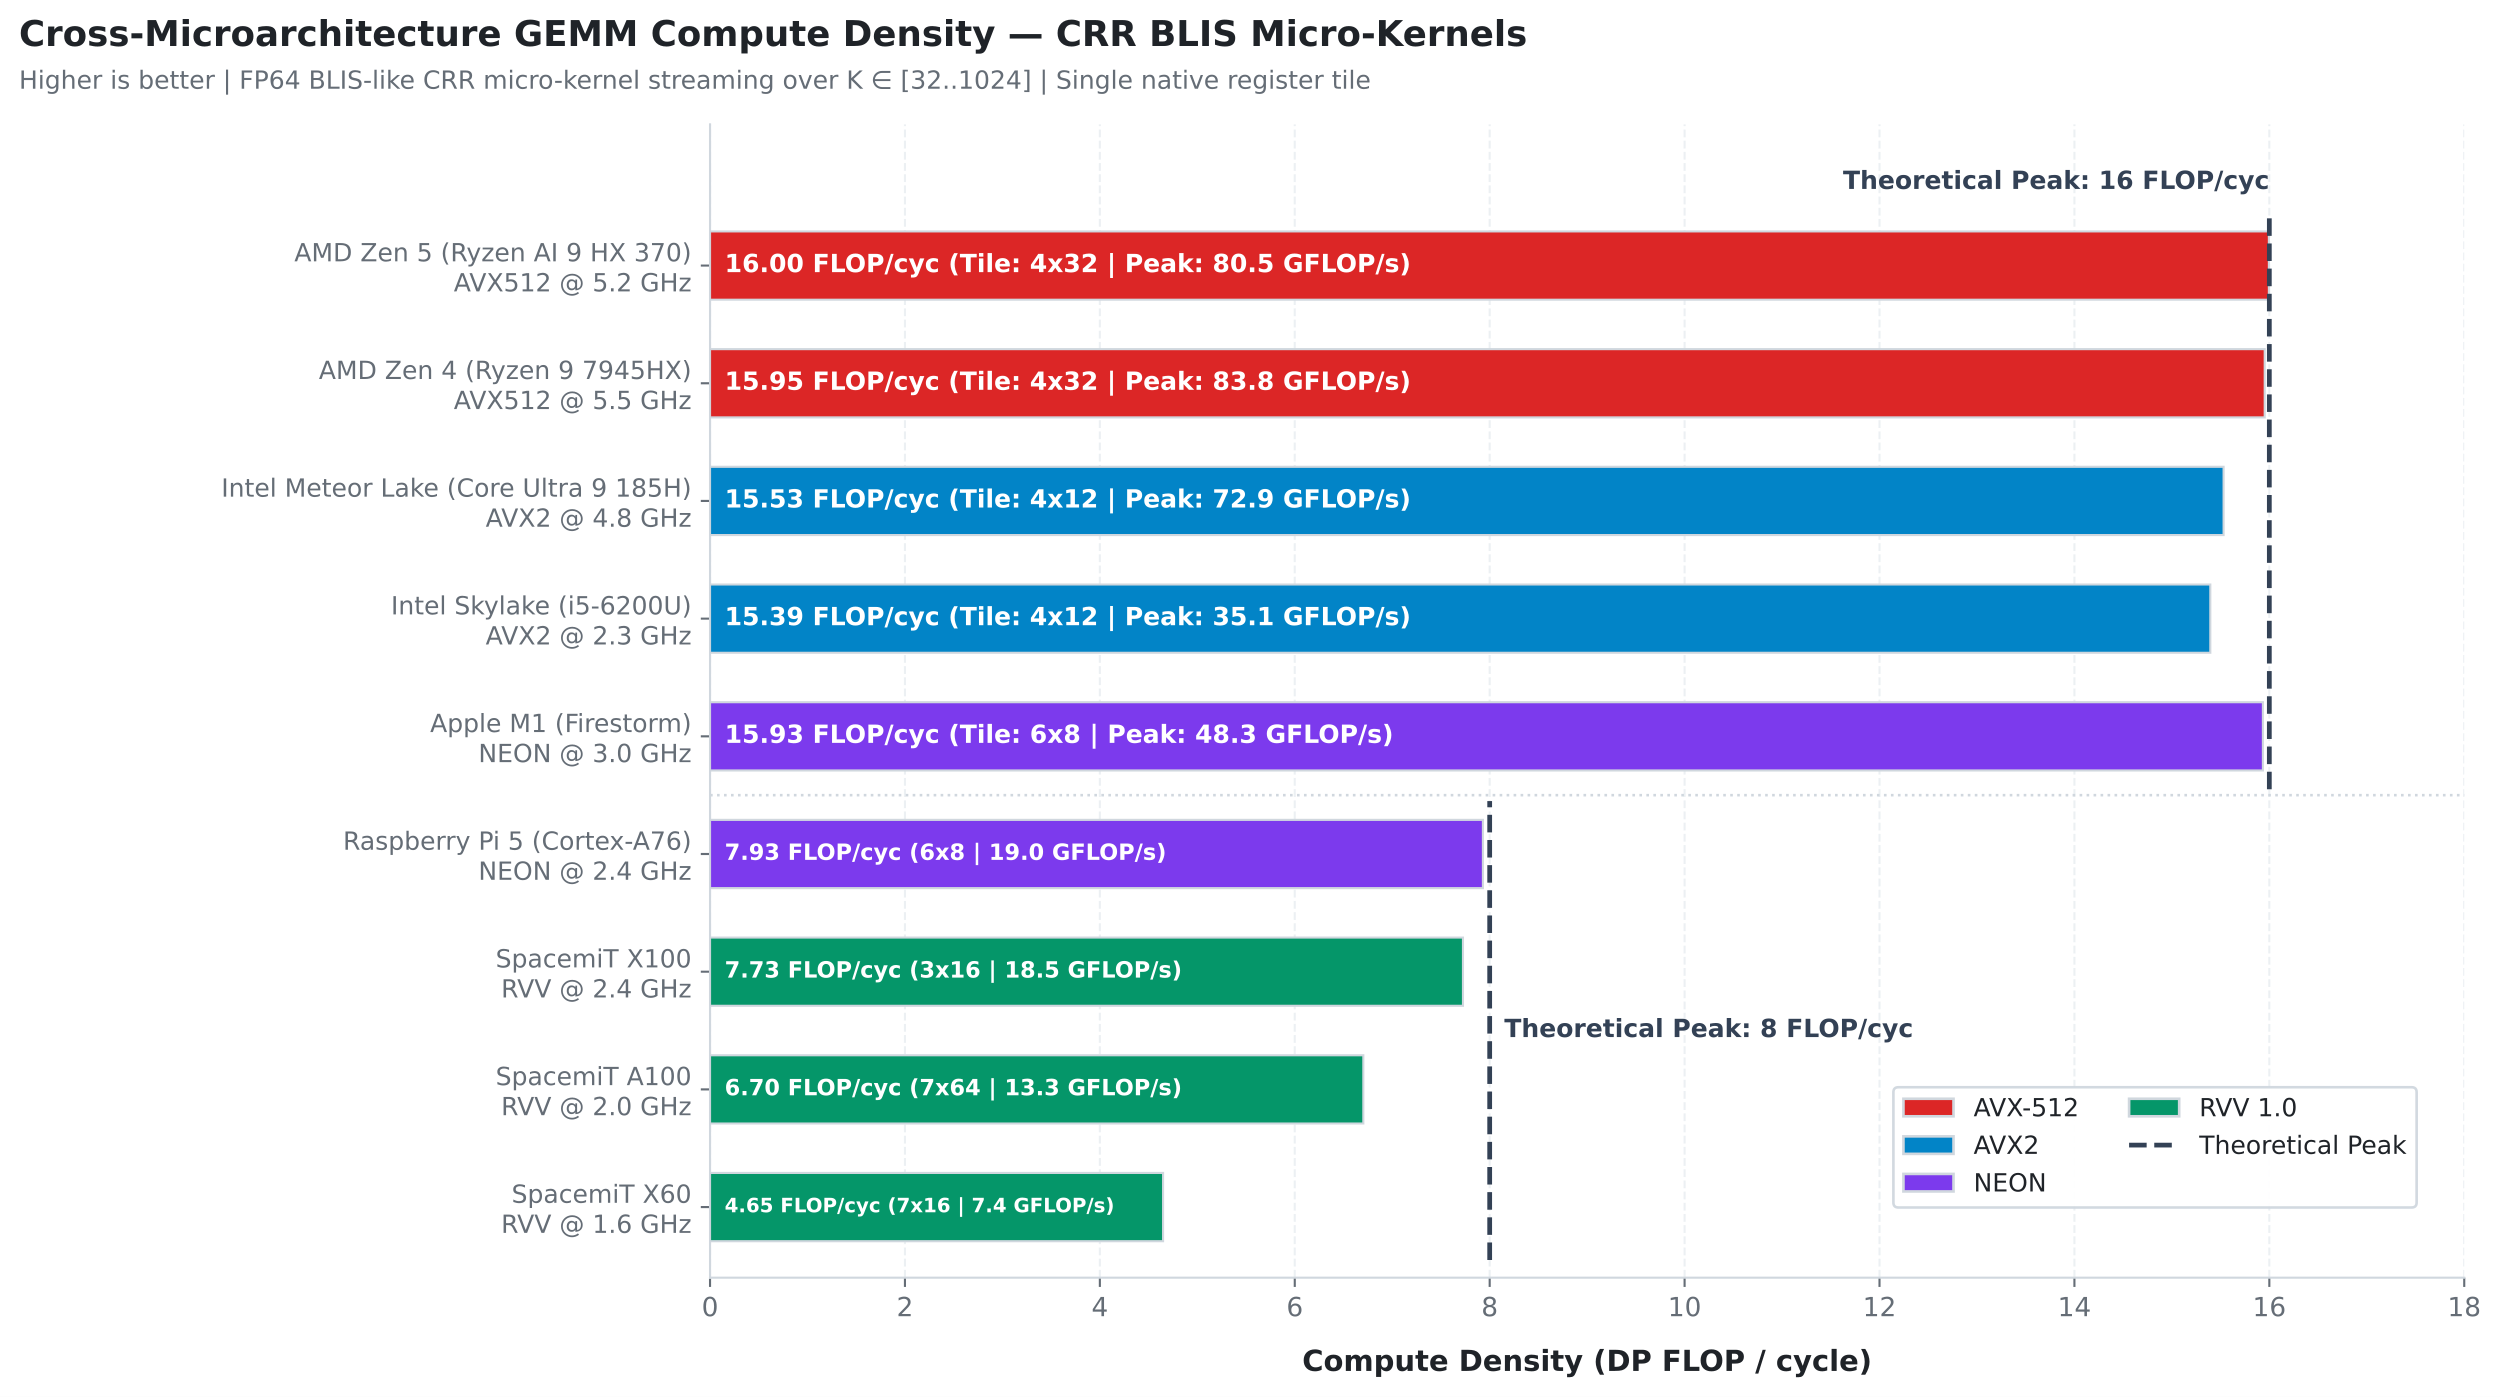
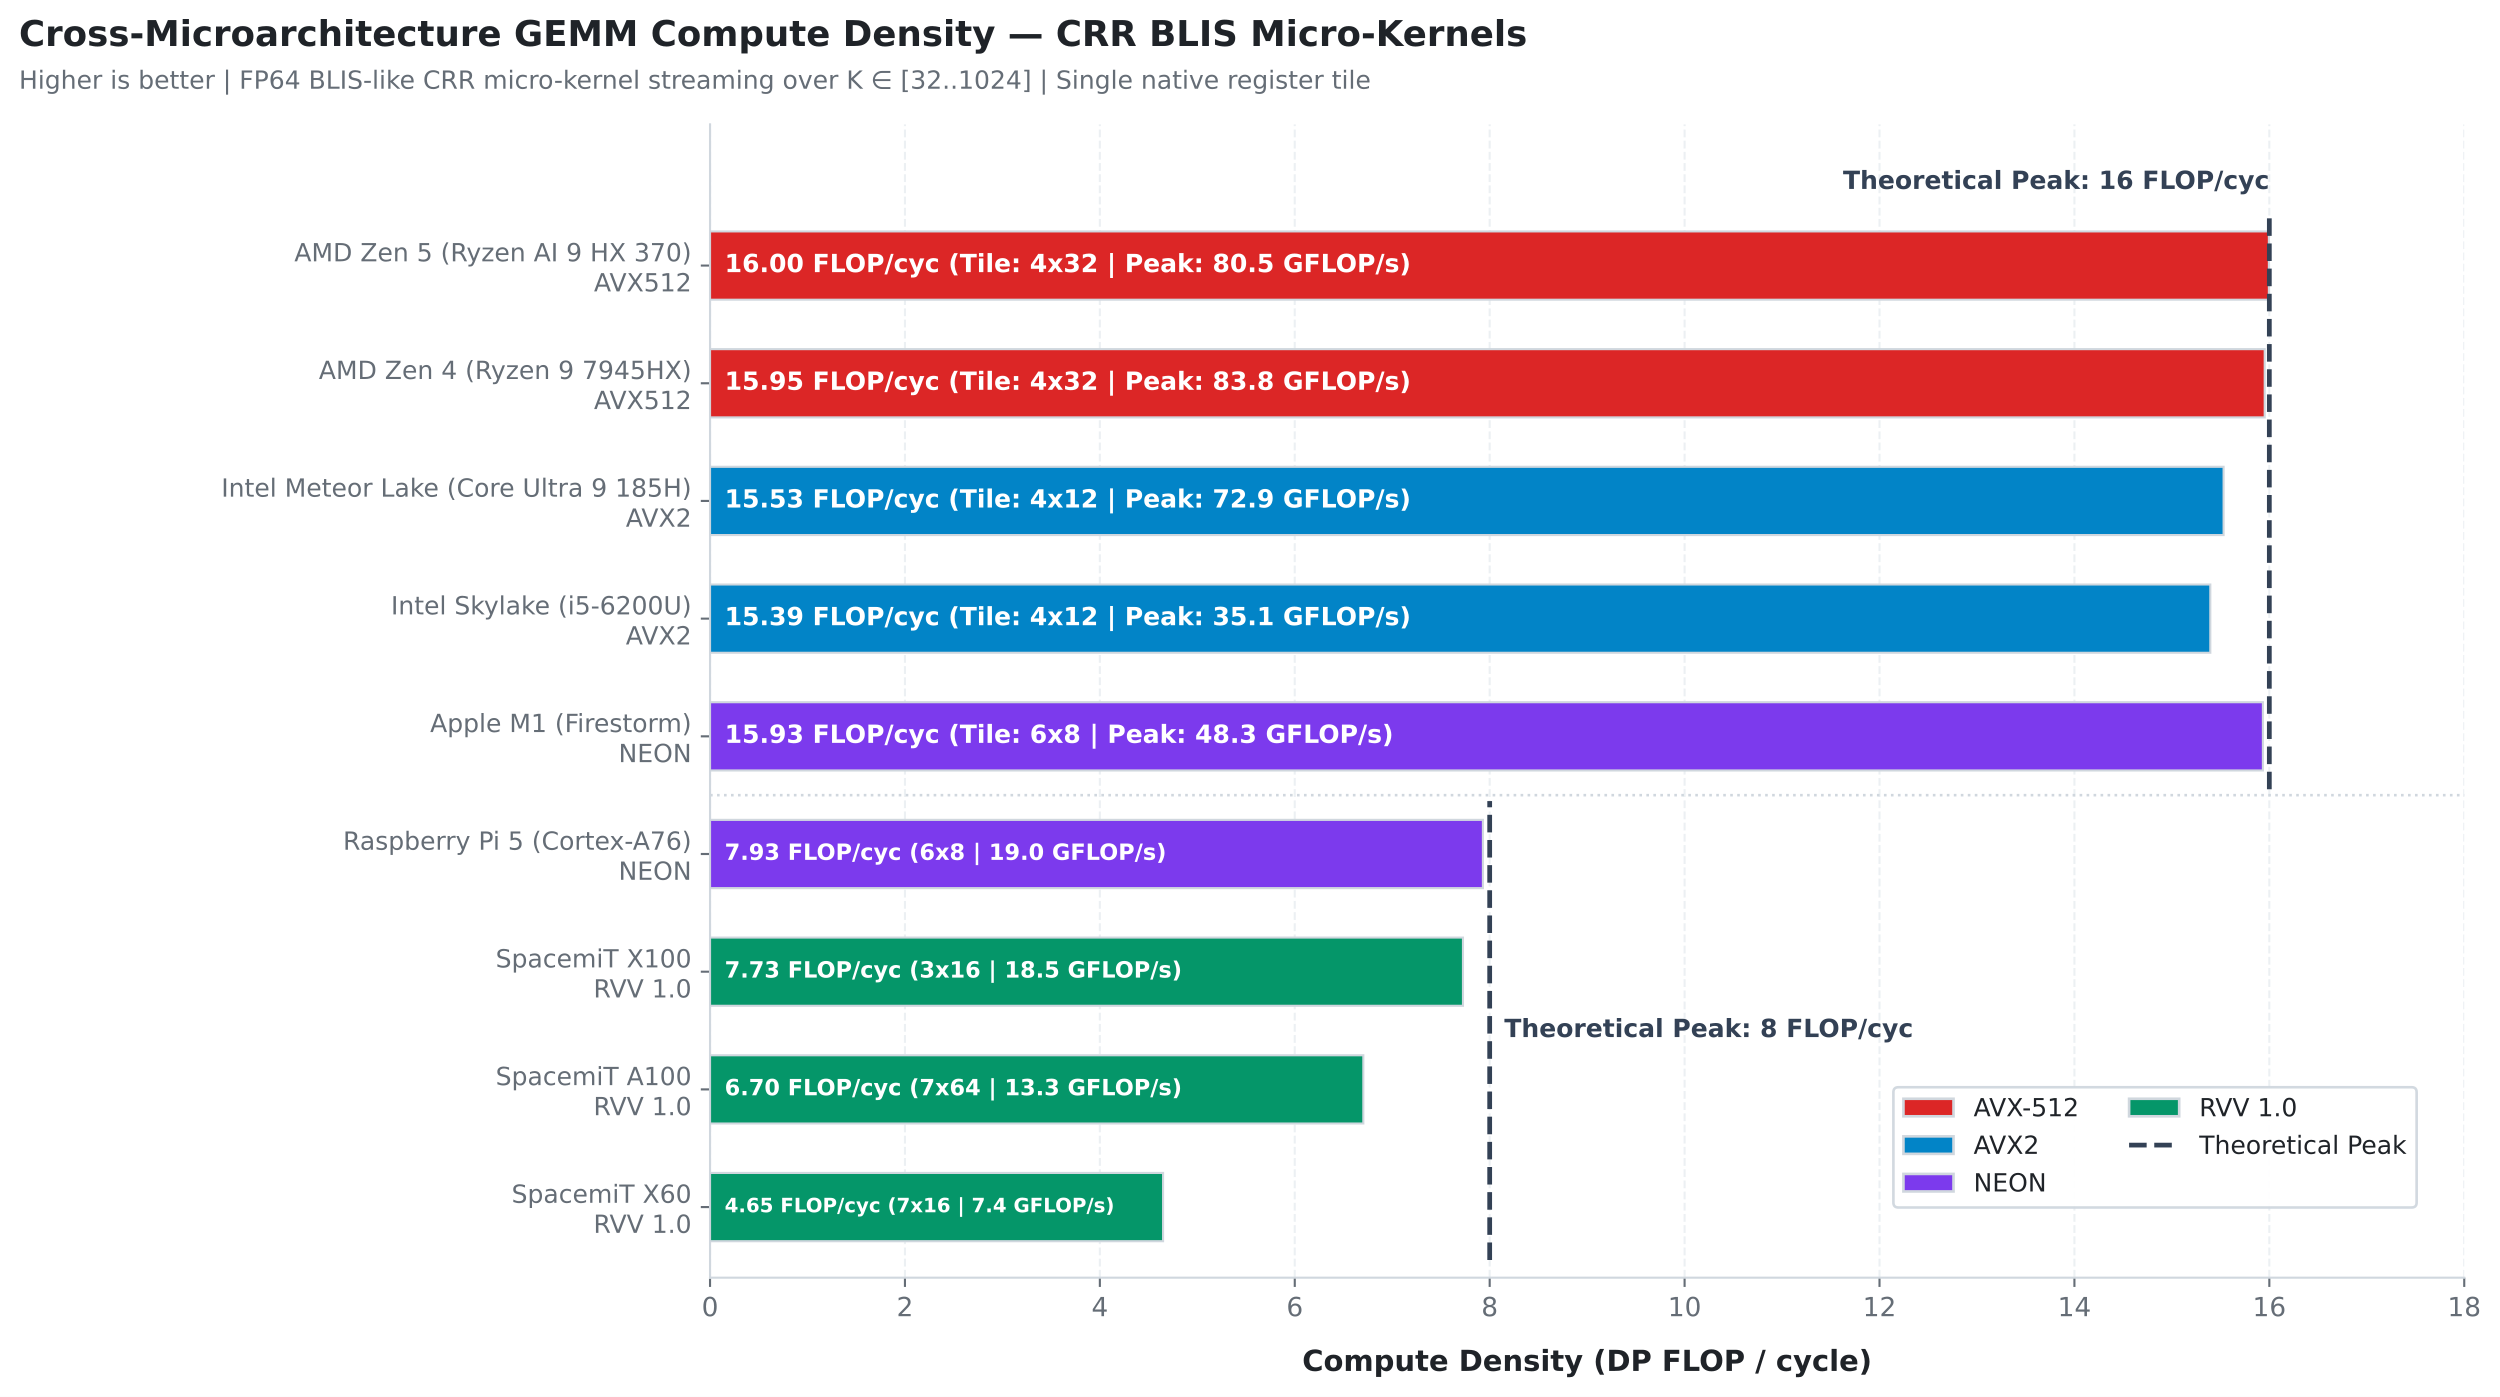
<svg xmlns="http://www.w3.org/2000/svg" xmlns:xlink="http://www.w3.org/1999/xlink" width="948.122pt" height="529.759pt" viewBox="0 0 948.122 529.759" version="1.1">
  <defs>
    <style type="text/css">*{stroke-linejoin: round; stroke-linecap: butt}</style>
  </defs>
  <g id="figure_1">
    <g id="patch_1">
      <path d="M 0 529.759  L 948.122 529.759  L 948.122 0  L 0 0  z " style="fill: #ffffff" />
    </g>
    <g id="axes_1">
      <g id="patch_2">
        <path d="M 269.28 484.558  L 934.56 484.558  L 934.56 47.158  L 269.28 47.158  z " style="fill: #ffffff" />
      </g>
      <g id="matplotlib.axis_1">
        <g id="xtick_1">
          <g id="line2d_1">
-             <path d="M 269.28 484.558  L 269.28 47.158  " clip-path="url(#pc36e6be358)" style="fill: none; stroke-dasharray: 2.96,1.28; stroke-dashoffset: 0; stroke: #eaeef2; stroke-opacity: 0.9; stroke-width: 0.8" />
+             <path d="M 269.28 484.558  L 269.28 47.158  " clip-path="url(#pf31f9a5558)" style="fill: none; stroke-dasharray: 2.96,1.28; stroke-dashoffset: 0; stroke: #eaeef2; stroke-opacity: 0.9; stroke-width: 0.8" />
          </g>
          <g id="line2d_2">
            <defs>
-               <path id="m86b867deaf" d="M 0 0  L 0 3.5  " style="stroke: #656d76; stroke-width: 0.8" />
+               <path id="ma19f72a9f6" d="M 0 0  L 0 3.5  " style="stroke: #656d76; stroke-width: 0.8" />
            </defs>
            <g>
-               <use xlink:href="#m86b867deaf" x="269.28" y="484.558" style="fill: #656d76; stroke: #656d76; stroke-width: 0.8" />
+               <use xlink:href="#ma19f72a9f6" x="269.28" y="484.558" style="fill: #656d76; stroke: #656d76; stroke-width: 0.8" />
            </g>
          </g>
          <g id="text_1">
            <text style="font-size: 10px; font-family: 'DejaVu Sans', 'Liberation Sans', 'Helvetica', 'Arial', sans-serif; text-anchor: middle; fill: #656d76" x="269.28" y="499.156" transform="rotate(-0 269.28 499.1555)">0</text>
          </g>
        </g>
        <g id="xtick_2">
          <g id="line2d_3">
-             <path d="M 343.2 484.558  L 343.2 47.158  " clip-path="url(#pc36e6be358)" style="fill: none; stroke-dasharray: 2.96,1.28; stroke-dashoffset: 0; stroke: #eaeef2; stroke-opacity: 0.9; stroke-width: 0.8" />
+             <path d="M 343.2 484.558  L 343.2 47.158  " clip-path="url(#pf31f9a5558)" style="fill: none; stroke-dasharray: 2.96,1.28; stroke-dashoffset: 0; stroke: #eaeef2; stroke-opacity: 0.9; stroke-width: 0.8" />
          </g>
          <g id="line2d_4">
            <g>
-               <use xlink:href="#m86b867deaf" x="343.2" y="484.558" style="fill: #656d76; stroke: #656d76; stroke-width: 0.8" />
+               <use xlink:href="#ma19f72a9f6" x="343.2" y="484.558" style="fill: #656d76; stroke: #656d76; stroke-width: 0.8" />
            </g>
          </g>
          <g id="text_2">
            <text style="font-size: 10px; font-family: 'DejaVu Sans', 'Liberation Sans', 'Helvetica', 'Arial', sans-serif; text-anchor: middle; fill: #656d76" x="343.2" y="499.156" transform="rotate(-0 343.2 499.1555)">2</text>
          </g>
        </g>
        <g id="xtick_3">
          <g id="line2d_5">
-             <path d="M 417.12 484.558  L 417.12 47.158  " clip-path="url(#pc36e6be358)" style="fill: none; stroke-dasharray: 2.96,1.28; stroke-dashoffset: 0; stroke: #eaeef2; stroke-opacity: 0.9; stroke-width: 0.8" />
+             <path d="M 417.12 484.558  L 417.12 47.158  " clip-path="url(#pf31f9a5558)" style="fill: none; stroke-dasharray: 2.96,1.28; stroke-dashoffset: 0; stroke: #eaeef2; stroke-opacity: 0.9; stroke-width: 0.8" />
          </g>
          <g id="line2d_6">
            <g>
-               <use xlink:href="#m86b867deaf" x="417.12" y="484.558" style="fill: #656d76; stroke: #656d76; stroke-width: 0.8" />
+               <use xlink:href="#ma19f72a9f6" x="417.12" y="484.558" style="fill: #656d76; stroke: #656d76; stroke-width: 0.8" />
            </g>
          </g>
          <g id="text_3">
            <text style="font-size: 10px; font-family: 'DejaVu Sans', 'Liberation Sans', 'Helvetica', 'Arial', sans-serif; text-anchor: middle; fill: #656d76" x="417.12" y="499.156" transform="rotate(-0 417.12 499.1555)">4</text>
          </g>
        </g>
        <g id="xtick_4">
          <g id="line2d_7">
-             <path d="M 491.04 484.558  L 491.04 47.158  " clip-path="url(#pc36e6be358)" style="fill: none; stroke-dasharray: 2.96,1.28; stroke-dashoffset: 0; stroke: #eaeef2; stroke-opacity: 0.9; stroke-width: 0.8" />
+             <path d="M 491.04 484.558  L 491.04 47.158  " clip-path="url(#pf31f9a5558)" style="fill: none; stroke-dasharray: 2.96,1.28; stroke-dashoffset: 0; stroke: #eaeef2; stroke-opacity: 0.9; stroke-width: 0.8" />
          </g>
          <g id="line2d_8">
            <g>
-               <use xlink:href="#m86b867deaf" x="491.04" y="484.558" style="fill: #656d76; stroke: #656d76; stroke-width: 0.8" />
+               <use xlink:href="#ma19f72a9f6" x="491.04" y="484.558" style="fill: #656d76; stroke: #656d76; stroke-width: 0.8" />
            </g>
          </g>
          <g id="text_4">
            <text style="font-size: 10px; font-family: 'DejaVu Sans', 'Liberation Sans', 'Helvetica', 'Arial', sans-serif; text-anchor: middle; fill: #656d76" x="491.04" y="499.156" transform="rotate(-0 491.04 499.1555)">6</text>
          </g>
        </g>
        <g id="xtick_5">
          <g id="line2d_9">
-             <path d="M 564.96 484.558  L 564.96 47.158  " clip-path="url(#pc36e6be358)" style="fill: none; stroke-dasharray: 2.96,1.28; stroke-dashoffset: 0; stroke: #eaeef2; stroke-opacity: 0.9; stroke-width: 0.8" />
+             <path d="M 564.96 484.558  L 564.96 47.158  " clip-path="url(#pf31f9a5558)" style="fill: none; stroke-dasharray: 2.96,1.28; stroke-dashoffset: 0; stroke: #eaeef2; stroke-opacity: 0.9; stroke-width: 0.8" />
          </g>
          <g id="line2d_10">
            <g>
-               <use xlink:href="#m86b867deaf" x="564.96" y="484.558" style="fill: #656d76; stroke: #656d76; stroke-width: 0.8" />
+               <use xlink:href="#ma19f72a9f6" x="564.96" y="484.558" style="fill: #656d76; stroke: #656d76; stroke-width: 0.8" />
            </g>
          </g>
          <g id="text_5">
            <text style="font-size: 10px; font-family: 'DejaVu Sans', 'Liberation Sans', 'Helvetica', 'Arial', sans-serif; text-anchor: middle; fill: #656d76" x="564.96" y="499.156" transform="rotate(-0 564.96 499.1555)">8</text>
          </g>
        </g>
        <g id="xtick_6">
          <g id="line2d_11">
-             <path d="M 638.88 484.558  L 638.88 47.158  " clip-path="url(#pc36e6be358)" style="fill: none; stroke-dasharray: 2.96,1.28; stroke-dashoffset: 0; stroke: #eaeef2; stroke-opacity: 0.9; stroke-width: 0.8" />
+             <path d="M 638.88 484.558  L 638.88 47.158  " clip-path="url(#pf31f9a5558)" style="fill: none; stroke-dasharray: 2.96,1.28; stroke-dashoffset: 0; stroke: #eaeef2; stroke-opacity: 0.9; stroke-width: 0.8" />
          </g>
          <g id="line2d_12">
            <g>
-               <use xlink:href="#m86b867deaf" x="638.88" y="484.558" style="fill: #656d76; stroke: #656d76; stroke-width: 0.8" />
+               <use xlink:href="#ma19f72a9f6" x="638.88" y="484.558" style="fill: #656d76; stroke: #656d76; stroke-width: 0.8" />
            </g>
          </g>
          <g id="text_6">
            <text style="font-size: 10px; font-family: 'DejaVu Sans', 'Liberation Sans', 'Helvetica', 'Arial', sans-serif; text-anchor: middle; fill: #656d76" x="638.88" y="499.156" transform="rotate(-0 638.88 499.1555)">10</text>
          </g>
        </g>
        <g id="xtick_7">
          <g id="line2d_13">
-             <path d="M 712.8 484.558  L 712.8 47.158  " clip-path="url(#pc36e6be358)" style="fill: none; stroke-dasharray: 2.96,1.28; stroke-dashoffset: 0; stroke: #eaeef2; stroke-opacity: 0.9; stroke-width: 0.8" />
+             <path d="M 712.8 484.558  L 712.8 47.158  " clip-path="url(#pf31f9a5558)" style="fill: none; stroke-dasharray: 2.96,1.28; stroke-dashoffset: 0; stroke: #eaeef2; stroke-opacity: 0.9; stroke-width: 0.8" />
          </g>
          <g id="line2d_14">
            <g>
-               <use xlink:href="#m86b867deaf" x="712.8" y="484.558" style="fill: #656d76; stroke: #656d76; stroke-width: 0.8" />
+               <use xlink:href="#ma19f72a9f6" x="712.8" y="484.558" style="fill: #656d76; stroke: #656d76; stroke-width: 0.8" />
            </g>
          </g>
          <g id="text_7">
            <text style="font-size: 10px; font-family: 'DejaVu Sans', 'Liberation Sans', 'Helvetica', 'Arial', sans-serif; text-anchor: middle; fill: #656d76" x="712.8" y="499.156" transform="rotate(-0 712.8 499.1555)">12</text>
          </g>
        </g>
        <g id="xtick_8">
          <g id="line2d_15">
-             <path d="M 786.72 484.558  L 786.72 47.158  " clip-path="url(#pc36e6be358)" style="fill: none; stroke-dasharray: 2.96,1.28; stroke-dashoffset: 0; stroke: #eaeef2; stroke-opacity: 0.9; stroke-width: 0.8" />
+             <path d="M 786.72 484.558  L 786.72 47.158  " clip-path="url(#pf31f9a5558)" style="fill: none; stroke-dasharray: 2.96,1.28; stroke-dashoffset: 0; stroke: #eaeef2; stroke-opacity: 0.9; stroke-width: 0.8" />
          </g>
          <g id="line2d_16">
            <g>
-               <use xlink:href="#m86b867deaf" x="786.72" y="484.558" style="fill: #656d76; stroke: #656d76; stroke-width: 0.8" />
+               <use xlink:href="#ma19f72a9f6" x="786.72" y="484.558" style="fill: #656d76; stroke: #656d76; stroke-width: 0.8" />
            </g>
          </g>
          <g id="text_8">
            <text style="font-size: 10px; font-family: 'DejaVu Sans', 'Liberation Sans', 'Helvetica', 'Arial', sans-serif; text-anchor: middle; fill: #656d76" x="786.72" y="499.156" transform="rotate(-0 786.72 499.1555)">14</text>
          </g>
        </g>
        <g id="xtick_9">
          <g id="line2d_17">
-             <path d="M 860.64 484.558  L 860.64 47.158  " clip-path="url(#pc36e6be358)" style="fill: none; stroke-dasharray: 2.96,1.28; stroke-dashoffset: 0; stroke: #eaeef2; stroke-opacity: 0.9; stroke-width: 0.8" />
+             <path d="M 860.64 484.558  L 860.64 47.158  " clip-path="url(#pf31f9a5558)" style="fill: none; stroke-dasharray: 2.96,1.28; stroke-dashoffset: 0; stroke: #eaeef2; stroke-opacity: 0.9; stroke-width: 0.8" />
          </g>
          <g id="line2d_18">
            <g>
-               <use xlink:href="#m86b867deaf" x="860.64" y="484.558" style="fill: #656d76; stroke: #656d76; stroke-width: 0.8" />
+               <use xlink:href="#ma19f72a9f6" x="860.64" y="484.558" style="fill: #656d76; stroke: #656d76; stroke-width: 0.8" />
            </g>
          </g>
          <g id="text_9">
            <text style="font-size: 10px; font-family: 'DejaVu Sans', 'Liberation Sans', 'Helvetica', 'Arial', sans-serif; text-anchor: middle; fill: #656d76" x="860.64" y="499.156" transform="rotate(-0 860.64 499.1555)">16</text>
          </g>
        </g>
        <g id="xtick_10">
          <g id="line2d_19">
-             <path d="M 934.56 484.558  L 934.56 47.158  " clip-path="url(#pc36e6be358)" style="fill: none; stroke-dasharray: 2.96,1.28; stroke-dashoffset: 0; stroke: #eaeef2; stroke-opacity: 0.9; stroke-width: 0.8" />
+             <path d="M 934.56 484.558  L 934.56 47.158  " clip-path="url(#pf31f9a5558)" style="fill: none; stroke-dasharray: 2.96,1.28; stroke-dashoffset: 0; stroke: #eaeef2; stroke-opacity: 0.9; stroke-width: 0.8" />
          </g>
          <g id="line2d_20">
            <g>
-               <use xlink:href="#m86b867deaf" x="934.56" y="484.558" style="fill: #656d76; stroke: #656d76; stroke-width: 0.8" />
+               <use xlink:href="#ma19f72a9f6" x="934.56" y="484.558" style="fill: #656d76; stroke: #656d76; stroke-width: 0.8" />
            </g>
          </g>
          <g id="text_10">
            <text style="font-size: 10px; font-family: 'DejaVu Sans', 'Liberation Sans', 'Helvetica', 'Arial', sans-serif; text-anchor: middle; fill: #656d76" x="934.56" y="499.156" transform="rotate(-0 934.56 499.1555)">18</text>
          </g>
        </g>
        <g id="text_11">
          <text style="font-weight: 700; font-size: 11px; font-family: 'DejaVu Sans', 'Liberation Sans', 'Helvetica', 'Arial', sans-serif; text-anchor: middle; fill: #1f2328" x="601.92" y="519.916" transform="rotate(-0 601.92 519.9162)">Compute Density (DP FLOP / cycle)</text>
        </g>
      </g>
      <g id="matplotlib.axis_2">
        <g id="ytick_1">
          <g id="line2d_21">
            <defs>
-               <path id="m49cd0d7ec3" d="M 0 0  L -3.5 0  " style="stroke: #656d76; stroke-width: 0.8" />
+               <path id="m6d72c52be5" d="M 0 0  L -3.5 0  " style="stroke: #656d76; stroke-width: 0.8" />
            </defs>
            <g>
-               <use xlink:href="#m49cd0d7ec3" x="269.28" y="457.778" style="fill: #656d76; stroke: #656d76; stroke-width: 0.8" />
+               <use xlink:href="#m6d72c52be5" x="269.28" y="457.778" style="fill: #656d76; stroke: #656d76; stroke-width: 0.8" />
            </g>
          </g>
          <g id="text_12">
            <text style="font-size: 9.5px; font-family: 'DejaVu Sans', 'Liberation Sans', 'Helvetica', 'Arial', sans-serif; fill: #656d76" transform="translate(194.0166 456.1621)">SpacemiT X60</text>
-             <text style="font-size: 9.5px; font-family: 'DejaVu Sans', 'Liberation Sans', 'Helvetica', 'Arial', sans-serif; fill: #656d76" transform="translate(190.0444 467.5639)">RVV @ 1.6 GHz</text>
+             <text style="font-size: 9.5px; font-family: 'DejaVu Sans', 'Liberation Sans', 'Helvetica', 'Arial', sans-serif; fill: #656d76" transform="translate(225.0741 467.5639)">RVV 1.0</text>
          </g>
        </g>
        <g id="ytick_2">
          <g id="line2d_22">
            <g>
-               <use xlink:href="#m49cd0d7ec3" x="269.28" y="413.146" style="fill: #656d76; stroke: #656d76; stroke-width: 0.8" />
+               <use xlink:href="#m6d72c52be5" x="269.28" y="413.146" style="fill: #656d76; stroke: #656d76; stroke-width: 0.8" />
            </g>
          </g>
          <g id="text_13">
            <text style="font-size: 9.5px; font-family: 'DejaVu Sans', 'Liberation Sans', 'Helvetica', 'Arial', sans-serif; fill: #656d76" transform="translate(187.9811 411.5294)">SpacemiT A100</text>
-             <text style="font-size: 9.5px; font-family: 'DejaVu Sans', 'Liberation Sans', 'Helvetica', 'Arial', sans-serif; fill: #656d76" transform="translate(190.0444 422.9313)">RVV @ 2.0 GHz</text>
+             <text style="font-size: 9.5px; font-family: 'DejaVu Sans', 'Liberation Sans', 'Helvetica', 'Arial', sans-serif; fill: #656d76" transform="translate(225.0741 422.9313)">RVV 1.0</text>
          </g>
        </g>
        <g id="ytick_3">
          <g id="line2d_23">
            <g>
-               <use xlink:href="#m49cd0d7ec3" x="269.28" y="368.513" style="fill: #656d76; stroke: #656d76; stroke-width: 0.8" />
+               <use xlink:href="#m6d72c52be5" x="269.28" y="368.513" style="fill: #656d76; stroke: #656d76; stroke-width: 0.8" />
            </g>
          </g>
          <g id="text_14">
            <text style="font-size: 9.5px; font-family: 'DejaVu Sans', 'Liberation Sans', 'Helvetica', 'Arial', sans-serif; fill: #656d76" transform="translate(187.9722 366.8968)">SpacemiT X100</text>
-             <text style="font-size: 9.5px; font-family: 'DejaVu Sans', 'Liberation Sans', 'Helvetica', 'Arial', sans-serif; fill: #656d76" transform="translate(190.0444 378.2986)">RVV @ 2.4 GHz</text>
+             <text style="font-size: 9.5px; font-family: 'DejaVu Sans', 'Liberation Sans', 'Helvetica', 'Arial', sans-serif; fill: #656d76" transform="translate(225.0741 378.2986)">RVV 1.0</text>
          </g>
        </g>
        <g id="ytick_4">
          <g id="line2d_24">
            <g>
-               <use xlink:href="#m49cd0d7ec3" x="269.28" y="323.88" style="fill: #656d76; stroke: #656d76; stroke-width: 0.8" />
+               <use xlink:href="#m6d72c52be5" x="269.28" y="323.88" style="fill: #656d76; stroke: #656d76; stroke-width: 0.8" />
            </g>
          </g>
          <g id="text_15">
            <text style="font-size: 9.5px; font-family: 'DejaVu Sans', 'Liberation Sans', 'Helvetica', 'Arial', sans-serif; fill: #656d76" transform="translate(130.086 322.2641)">Raspberry Pi 5 (Cortex-A76)</text>
-             <text style="font-size: 9.5px; font-family: 'DejaVu Sans', 'Liberation Sans', 'Helvetica', 'Arial', sans-serif; fill: #656d76" transform="translate(181.4276 333.666)">NEON @ 2.4 GHz</text>
+             <text style="font-size: 9.5px; font-family: 'DejaVu Sans', 'Liberation Sans', 'Helvetica', 'Arial', sans-serif; fill: #656d76" transform="translate(234.5845 333.666)">NEON</text>
          </g>
        </g>
        <g id="ytick_5">
          <g id="line2d_25">
            <g>
-               <use xlink:href="#m49cd0d7ec3" x="269.28" y="279.248" style="fill: #656d76; stroke: #656d76; stroke-width: 0.8" />
+               <use xlink:href="#m6d72c52be5" x="269.28" y="279.248" style="fill: #656d76; stroke: #656d76; stroke-width: 0.8" />
            </g>
          </g>
          <g id="text_16">
            <text style="font-size: 9.5px; font-family: 'DejaVu Sans', 'Liberation Sans', 'Helvetica', 'Arial', sans-serif; fill: #656d76" transform="translate(163.1104 277.6315)">Apple M1 (Firestorm)</text>
-             <text style="font-size: 9.5px; font-family: 'DejaVu Sans', 'Liberation Sans', 'Helvetica', 'Arial', sans-serif; fill: #656d76" transform="translate(181.4276 289.0333)">NEON @ 3.0 GHz</text>
+             <text style="font-size: 9.5px; font-family: 'DejaVu Sans', 'Liberation Sans', 'Helvetica', 'Arial', sans-serif; fill: #656d76" transform="translate(234.5845 289.0333)">NEON</text>
          </g>
        </g>
        <g id="ytick_6">
          <g id="line2d_26">
            <g>
-               <use xlink:href="#m49cd0d7ec3" x="269.28" y="234.615" style="fill: #656d76; stroke: #656d76; stroke-width: 0.8" />
+               <use xlink:href="#m6d72c52be5" x="269.28" y="234.615" style="fill: #656d76; stroke: #656d76; stroke-width: 0.8" />
            </g>
          </g>
          <g id="text_17">
            <text style="font-size: 9.5px; font-family: 'DejaVu Sans', 'Liberation Sans', 'Helvetica', 'Arial', sans-serif; fill: #656d76" transform="translate(148.2696 232.9988)">Intel Skylake (i5-6200U)</text>
-             <text style="font-size: 9.5px; font-family: 'DejaVu Sans', 'Liberation Sans', 'Helvetica', 'Arial', sans-serif; fill: #656d76" transform="translate(184.1811 244.4007)">AVX2 @ 2.3 GHz</text>
+             <text style="font-size: 9.5px; font-family: 'DejaVu Sans', 'Liberation Sans', 'Helvetica', 'Arial', sans-serif; fill: #656d76" transform="translate(237.338 244.4007)">AVX2</text>
          </g>
        </g>
        <g id="ytick_7">
          <g id="line2d_27">
            <g>
-               <use xlink:href="#m49cd0d7ec3" x="269.28" y="189.982" style="fill: #656d76; stroke: #656d76; stroke-width: 0.8" />
+               <use xlink:href="#m6d72c52be5" x="269.28" y="189.982" style="fill: #656d76; stroke: #656d76; stroke-width: 0.8" />
            </g>
          </g>
          <g id="text_18">
            <text style="font-size: 9.5px; font-family: 'DejaVu Sans', 'Liberation Sans', 'Helvetica', 'Arial', sans-serif; fill: #656d76" transform="translate(83.91305 188.3662)">Intel Meteor Lake (Core Ultra 9 185H)</text>
-             <text style="font-size: 9.5px; font-family: 'DejaVu Sans', 'Liberation Sans', 'Helvetica', 'Arial', sans-serif; fill: #656d76" transform="translate(184.1811 199.768)">AVX2 @ 4.8 GHz</text>
+             <text style="font-size: 9.5px; font-family: 'DejaVu Sans', 'Liberation Sans', 'Helvetica', 'Arial', sans-serif; fill: #656d76" transform="translate(237.338 199.768)">AVX2</text>
          </g>
        </g>
        <g id="ytick_8">
          <g id="line2d_28">
            <g>
-               <use xlink:href="#m49cd0d7ec3" x="269.28" y="145.35" style="fill: #656d76; stroke: #656d76; stroke-width: 0.8" />
+               <use xlink:href="#m6d72c52be5" x="269.28" y="145.35" style="fill: #656d76; stroke: #656d76; stroke-width: 0.8" />
            </g>
          </g>
          <g id="text_19">
            <text style="font-size: 9.5px; font-family: 'DejaVu Sans', 'Liberation Sans', 'Helvetica', 'Arial', sans-serif; fill: #656d76" transform="translate(120.9126 143.7331)">AMD Zen 4 (Ryzen 9 7945HX)</text>
-             <text style="font-size: 9.5px; font-family: 'DejaVu Sans', 'Liberation Sans', 'Helvetica', 'Arial', sans-serif; fill: #656d76" transform="translate(172.0923 155.135)">AVX512 @ 5.5 GHz</text>
+             <text style="font-size: 9.5px; font-family: 'DejaVu Sans', 'Liberation Sans', 'Helvetica', 'Arial', sans-serif; fill: #656d76" transform="translate(225.2493 155.135)">AVX512</text>
          </g>
        </g>
        <g id="ytick_9">
          <g id="line2d_29">
            <g>
-               <use xlink:href="#m49cd0d7ec3" x="269.28" y="100.717" style="fill: #656d76; stroke: #656d76; stroke-width: 0.8" />
+               <use xlink:href="#m6d72c52be5" x="269.28" y="100.717" style="fill: #656d76; stroke: #656d76; stroke-width: 0.8" />
            </g>
          </g>
          <g id="text_20">
            <text style="font-size: 9.5px; font-family: 'DejaVu Sans', 'Liberation Sans', 'Helvetica', 'Arial', sans-serif; fill: #656d76" transform="translate(111.6174 99.1005)">AMD Zen 5 (Ryzen AI 9 HX 370)</text>
-             <text style="font-size: 9.5px; font-family: 'DejaVu Sans', 'Liberation Sans', 'Helvetica', 'Arial', sans-serif; fill: #656d76" transform="translate(172.0923 110.5024)">AVX512 @ 5.2 GHz</text>
+             <text style="font-size: 9.5px; font-family: 'DejaVu Sans', 'Liberation Sans', 'Helvetica', 'Arial', sans-serif; fill: #656d76" transform="translate(225.2493 110.5024)">AVX512</text>
          </g>
        </g>
      </g>
      <g id="line2d_30">
-         <path d="M 269.28 301.564  L 934.56 301.564  " clip-path="url(#pc36e6be358)" style="fill: none; stroke-dasharray: 1,1.65; stroke-dashoffset: 0; stroke: #d0d7de" />
+         <path d="M 269.28 301.564  L 934.56 301.564  " clip-path="url(#pf31f9a5558)" style="fill: none; stroke-dasharray: 1,1.65; stroke-dashoffset: 0; stroke: #d0d7de" />
      </g>
      <g id="patch_3">
        <path d="M 269.28 484.558  L 269.28 47.158  " style="fill: none; stroke: #d0d7de; stroke-width: 0.8; stroke-linejoin: miter; stroke-linecap: square" />
      </g>
      <g id="patch_4">
        <path d="M 269.28 484.558  L 934.56 484.558  " style="fill: none; stroke: #d0d7de; stroke-width: 0.8; stroke-linejoin: miter; stroke-linecap: square" />
      </g>
      <g id="patch_5">
-         <path d="M 269.28 470.722  L 441.096 470.722  L 441.096 444.835  L 269.28 444.835  z " clip-path="url(#pc36e6be358)" style="fill: #059669; stroke: #d0d7de; stroke-width: 0.8; stroke-linejoin: miter" />
+         <path d="M 269.28 470.722  L 441.096 470.722  L 441.096 444.835  L 269.28 444.835  z " clip-path="url(#pf31f9a5558)" style="fill: #059669; stroke: #d0d7de; stroke-width: 0.8; stroke-linejoin: miter" />
      </g>
      <g id="patch_6">
-         <path d="M 269.28 426.089  L 517.041 426.089  L 517.041 400.202  L 269.28 400.202  z " clip-path="url(#pc36e6be358)" style="fill: #059669; stroke: #d0d7de; stroke-width: 0.8; stroke-linejoin: miter" />
+         <path d="M 269.28 426.089  L 517.041 426.089  L 517.041 400.202  L 269.28 400.202  z " clip-path="url(#pf31f9a5558)" style="fill: #059669; stroke: #d0d7de; stroke-width: 0.8; stroke-linejoin: miter" />
      </g>
      <g id="patch_7">
-         <path d="M 269.28 381.456  L 554.829 381.456  L 554.829 355.57  L 269.28 355.57  z " clip-path="url(#pc36e6be358)" style="fill: #059669; stroke: #d0d7de; stroke-width: 0.8; stroke-linejoin: miter" />
+         <path d="M 269.28 381.456  L 554.829 381.456  L 554.829 355.57  L 269.28 355.57  z " clip-path="url(#pf31f9a5558)" style="fill: #059669; stroke: #d0d7de; stroke-width: 0.8; stroke-linejoin: miter" />
      </g>
      <g id="patch_8">
-         <path d="M 269.28 336.824  L 562.391 336.824  L 562.391 310.937  L 269.28 310.937  z " clip-path="url(#pc36e6be358)" style="fill: #7c3aed; stroke: #d0d7de; stroke-width: 0.8; stroke-linejoin: miter" />
+         <path d="M 269.28 336.824  L 562.391 336.824  L 562.391 310.937  L 269.28 310.937  z " clip-path="url(#pf31f9a5558)" style="fill: #7c3aed; stroke: #d0d7de; stroke-width: 0.8; stroke-linejoin: miter" />
      </g>
      <g id="patch_9">
-         <path d="M 269.28 292.191  L 858.197 292.191  L 858.197 266.304  L 269.28 266.304  z " clip-path="url(#pc36e6be358)" style="fill: #7c3aed; stroke: #d0d7de; stroke-width: 0.8; stroke-linejoin: miter" />
+         <path d="M 269.28 292.191  L 858.197 292.191  L 858.197 266.304  L 269.28 266.304  z " clip-path="url(#pf31f9a5558)" style="fill: #7c3aed; stroke: #d0d7de; stroke-width: 0.8; stroke-linejoin: miter" />
      </g>
      <g id="patch_10">
-         <path d="M 269.28 247.559  L 838.261 247.559  L 838.261 221.672  L 269.28 221.672  z " clip-path="url(#pc36e6be358)" style="fill: #0284c7; stroke: #d0d7de; stroke-width: 0.8; stroke-linejoin: miter" />
+         <path d="M 269.28 247.559  L 838.261 247.559  L 838.261 221.672  L 269.28 221.672  z " clip-path="url(#pf31f9a5558)" style="fill: #0284c7; stroke: #d0d7de; stroke-width: 0.8; stroke-linejoin: miter" />
      </g>
      <g id="patch_11">
-         <path d="M 269.28 202.926  L 843.298 202.926  L 843.298 177.039  L 269.28 177.039  z " clip-path="url(#pc36e6be358)" style="fill: #0284c7; stroke: #d0d7de; stroke-width: 0.8; stroke-linejoin: miter" />
+         <path d="M 269.28 202.926  L 843.298 202.926  L 843.298 177.039  L 269.28 177.039  z " clip-path="url(#pf31f9a5558)" style="fill: #0284c7; stroke: #d0d7de; stroke-width: 0.8; stroke-linejoin: miter" />
      </g>
      <g id="patch_12">
-         <path d="M 269.28 158.293  L 858.888 158.293  L 858.888 132.406  L 269.28 132.406  z " clip-path="url(#pc36e6be358)" style="fill: #dc2626; stroke: #d0d7de; stroke-width: 0.8; stroke-linejoin: miter" />
+         <path d="M 269.28 158.293  L 858.888 158.293  L 858.888 132.406  L 269.28 132.406  z " clip-path="url(#pf31f9a5558)" style="fill: #dc2626; stroke: #d0d7de; stroke-width: 0.8; stroke-linejoin: miter" />
      </g>
      <g id="patch_13">
-         <path d="M 269.28 113.661  L 860.47 113.661  L 860.47 87.774  L 269.28 87.774  z " clip-path="url(#pc36e6be358)" style="fill: #dc2626; stroke: #d0d7de; stroke-width: 0.8; stroke-linejoin: miter" />
+         <path d="M 269.28 113.661  L 860.47 113.661  L 860.47 87.774  L 269.28 87.774  z " clip-path="url(#pf31f9a5558)" style="fill: #dc2626; stroke: #d0d7de; stroke-width: 0.8; stroke-linejoin: miter" />
      </g>
      <g id="LineCollection_1">
-         <path d="M 564.96 477.863  L 564.96 303.796  " clip-path="url(#pc36e6be358)" style="fill: none; stroke-dasharray: 6.66,2.88; stroke-dashoffset: 0; stroke: #334155; stroke-width: 1.8" />
+         <path d="M 564.96 477.863  L 564.96 303.796  " clip-path="url(#pf31f9a5558)" style="fill: none; stroke-dasharray: 6.66,2.88; stroke-dashoffset: 0; stroke: #334155; stroke-width: 1.8" />
      </g>
      <g id="text_21">
        <text style="font-weight: 700; font-size: 9.5px; font-family: 'DejaVu Sans', 'Liberation Sans', 'Helvetica', 'Arial', sans-serif; text-anchor: start; fill: #334155" x="570.504" y="393.297" transform="rotate(-0 570.504 393.2975)">Theoretical Peak: 8 FLOP/cyc</text>
      </g>
      <g id="LineCollection_2">
-         <path d="M 860.64 299.332  L 860.64 80.632  " clip-path="url(#pc36e6be358)" style="fill: none; stroke-dasharray: 6.66,2.88; stroke-dashoffset: 0; stroke: #334155; stroke-width: 1.8" />
+         <path d="M 860.64 299.332  L 860.64 80.632  " clip-path="url(#pf31f9a5558)" style="fill: none; stroke-dasharray: 6.66,2.88; stroke-dashoffset: 0; stroke: #334155; stroke-width: 1.8" />
      </g>
      <g id="text_22">
        <text style="font-weight: 700; font-size: 9.5px; font-family: 'DejaVu Sans', 'Liberation Sans', 'Helvetica', 'Arial', sans-serif; text-anchor: end; fill: #334155" x="860.64" y="71.655" transform="rotate(-0 860.64 71.65526)">Theoretical Peak: 16 FLOP/cyc</text>
      </g>
      <g id="text_23">
        <text style="font-weight: 700; font-size: 7.5px; font-family: 'DejaVu Sans', 'Liberation Sans', 'Helvetica', 'Arial', sans-serif; text-anchor: start; fill: #ffffff" x="274.824" y="459.743" transform="rotate(-0 274.824 459.7432)"> 4.65 FLOP/cyc (7x16 | 7.4 GFLOP/s)</text>
      </g>
      <g id="text_24">
        <text style="font-weight: 700; font-size: 8.5px; font-family: 'DejaVu Sans', 'Liberation Sans', 'Helvetica', 'Arial', sans-serif; text-anchor: start; fill: #ffffff" x="274.824" y="415.373" transform="rotate(-0 274.824 415.3726)"> 6.70 FLOP/cyc (7x64 | 13.3 GFLOP/s)</text>
      </g>
      <g id="text_25">
        <text style="font-weight: 700; font-size: 8.5px; font-family: 'DejaVu Sans', 'Liberation Sans', 'Helvetica', 'Arial', sans-serif; text-anchor: start; fill: #ffffff" x="274.824" y="370.74" transform="rotate(-0 274.824 370.7399)"> 7.73 FLOP/cyc (3x16 | 18.5 GFLOP/s)</text>
      </g>
      <g id="text_26">
        <text style="font-weight: 700; font-size: 8.5px; font-family: 'DejaVu Sans', 'Liberation Sans', 'Helvetica', 'Arial', sans-serif; text-anchor: start; fill: #ffffff" x="274.824" y="326.107" transform="rotate(-0 274.824 326.1073)"> 7.93 FLOP/cyc (6x8 | 19.0 GFLOP/s)</text>
      </g>
      <g id="text_27">
        <text style="font-weight: 700; font-size: 9.5px; font-family: 'DejaVu Sans', 'Liberation Sans', 'Helvetica', 'Arial', sans-serif; text-anchor: start; fill: #ffffff" x="274.824" y="281.737" transform="rotate(-0 274.824 281.7366)"> 15.93 FLOP/cyc (Tile: 6x8 | Peak: 48.3 GFLOP/s)</text>
      </g>
      <g id="text_28">
        <text style="font-weight: 700; font-size: 9.5px; font-family: 'DejaVu Sans', 'Liberation Sans', 'Helvetica', 'Arial', sans-serif; text-anchor: start; fill: #ffffff" x="274.824" y="237.104" transform="rotate(-0 274.824 237.104)"> 15.39 FLOP/cyc (Tile: 4x12 | Peak: 35.1 GFLOP/s)</text>
      </g>
      <g id="text_29">
        <text style="font-weight: 700; font-size: 9.5px; font-family: 'DejaVu Sans', 'Liberation Sans', 'Helvetica', 'Arial', sans-serif; text-anchor: start; fill: #ffffff" x="274.824" y="192.471" transform="rotate(-0 274.824 192.4713)"> 15.53 FLOP/cyc (Tile: 4x12 | Peak: 72.9 GFLOP/s)</text>
      </g>
      <g id="text_30">
        <text style="font-weight: 700; font-size: 9.5px; font-family: 'DejaVu Sans', 'Liberation Sans', 'Helvetica', 'Arial', sans-serif; text-anchor: start; fill: #ffffff" x="274.824" y="147.839" transform="rotate(-0 274.824 147.8387)"> 15.95 FLOP/cyc (Tile: 4x32 | Peak: 83.8 GFLOP/s)</text>
      </g>
      <g id="text_31">
        <text style="font-weight: 700; font-size: 9.5px; font-family: 'DejaVu Sans', 'Liberation Sans', 'Helvetica', 'Arial', sans-serif; text-anchor: start; fill: #ffffff" x="274.824" y="103.206" transform="rotate(-0 274.824 103.206)"> 16.00 FLOP/cyc (Tile: 4x32 | Peak: 80.5 GFLOP/s)</text>
      </g>
      <g id="legend_1">
        <g id="patch_14">
          <path d="M 719.972 457.938  L 914.604 457.938  Q 916.504 457.938 916.504 456.038  L 916.504 414.236  Q 916.504 412.336 914.604 412.336  L 719.972 412.336  Q 718.072 412.336 718.072 414.236  L 718.072 456.038  Q 718.072 457.938 719.972 457.938  z " style="fill: #ffffff; opacity: 0.95; stroke: #d0d7de; stroke-linejoin: miter" />
        </g>
        <g id="patch_15">
          <path d="M 721.872 423.354  L 740.872 423.354  L 740.872 416.704  L 721.872 416.704  z " style="fill: #dc2626; stroke: #d0d7de; stroke-linejoin: miter" />
        </g>
        <g id="text_32">
          <text style="font-size: 9.5px; font-family: 'DejaVu Sans', 'Liberation Sans', 'Helvetica', 'Arial', sans-serif; text-anchor: start; fill: #1f2328" x="748.472" y="423.354" transform="rotate(-0 748.4717 423.3542)">AVX-512</text>
        </g>
        <g id="patch_16">
          <path d="M 721.872 437.605  L 740.872 437.605  L 740.872 430.955  L 721.872 430.955  z " style="fill: #0284c7; stroke: #d0d7de; stroke-linejoin: miter" />
        </g>
        <g id="text_33">
          <text style="font-size: 9.5px; font-family: 'DejaVu Sans', 'Liberation Sans', 'Helvetica', 'Arial', sans-serif; text-anchor: start; fill: #1f2328" x="748.472" y="437.605" transform="rotate(-0 748.4717 437.6049)">AVX2</text>
        </g>
        <g id="patch_17">
          <path d="M 721.872 451.856  L 740.872 451.856  L 740.872 445.206  L 721.872 445.206  z " style="fill: #7c3aed; stroke: #d0d7de; stroke-linejoin: miter" />
        </g>
        <g id="text_34">
          <text style="font-size: 9.5px; font-family: 'DejaVu Sans', 'Liberation Sans', 'Helvetica', 'Arial', sans-serif; text-anchor: start; fill: #1f2328" x="748.472" y="451.856" transform="rotate(-0 748.4717 451.8557)">NEON</text>
        </g>
        <g id="patch_18">
          <path d="M 807.456 423.354  L 826.456 423.354  L 826.456 416.704  L 807.456 416.704  z " style="fill: #059669; stroke: #d0d7de; stroke-linejoin: miter" />
        </g>
        <g id="text_35">
          <text style="font-size: 9.5px; font-family: 'DejaVu Sans', 'Liberation Sans', 'Helvetica', 'Arial', sans-serif; text-anchor: start; fill: #1f2328" x="834.056" y="423.354" transform="rotate(-0 834.0563 423.3542)">RVV 1.0</text>
        </g>
        <g id="line2d_31">
          <path d="M 807.456 434.28  L 816.956 434.28  L 826.456 434.28  " style="fill: none; stroke-dasharray: 6.66,2.88; stroke-dashoffset: 0; stroke: #334155; stroke-width: 1.8" />
        </g>
        <g id="text_36">
          <text style="font-size: 9.5px; font-family: 'DejaVu Sans', 'Liberation Sans', 'Helvetica', 'Arial', sans-serif; text-anchor: start; fill: #1f2328" x="834.056" y="437.605" transform="rotate(-0 834.0563 437.6049)">Theoretical Peak</text>
        </g>
      </g>
    </g>
    <g id="text_37">
      <text style="font-weight: 700; font-size: 13.5px; font-family: 'DejaVu Sans', 'Liberation Sans', 'Helvetica', 'Arial', sans-serif; text-anchor: start; fill: #1f2328" x="7.2" y="17.458" transform="rotate(-0 7.2 17.45789)">Cross-Microarchitecture GEMM Compute Density — CRR BLIS Micro-Kernels</text>
    </g>
    <g id="text_38">
      <text style="font-size: 9.5px; font-family: 'DejaVu Sans', 'Liberation Sans', 'Helvetica', 'Arial', sans-serif; text-anchor: start; fill: #656d76" x="7.2" y="33.658" transform="rotate(-0 7.2 33.65789)">Higher is better | FP64 BLIS-like CRR micro-kernel streaming over K ∈ [32..1024] | Single native register tile</text>
    </g>
  </g>
  <defs>
-     <clipPath id="pc36e6be358">
+     <clipPath id="pf31f9a5558">
      <rect x="269.28" y="47.158" width="665.28" height="437.4" />
    </clipPath>
  </defs>
</svg>
